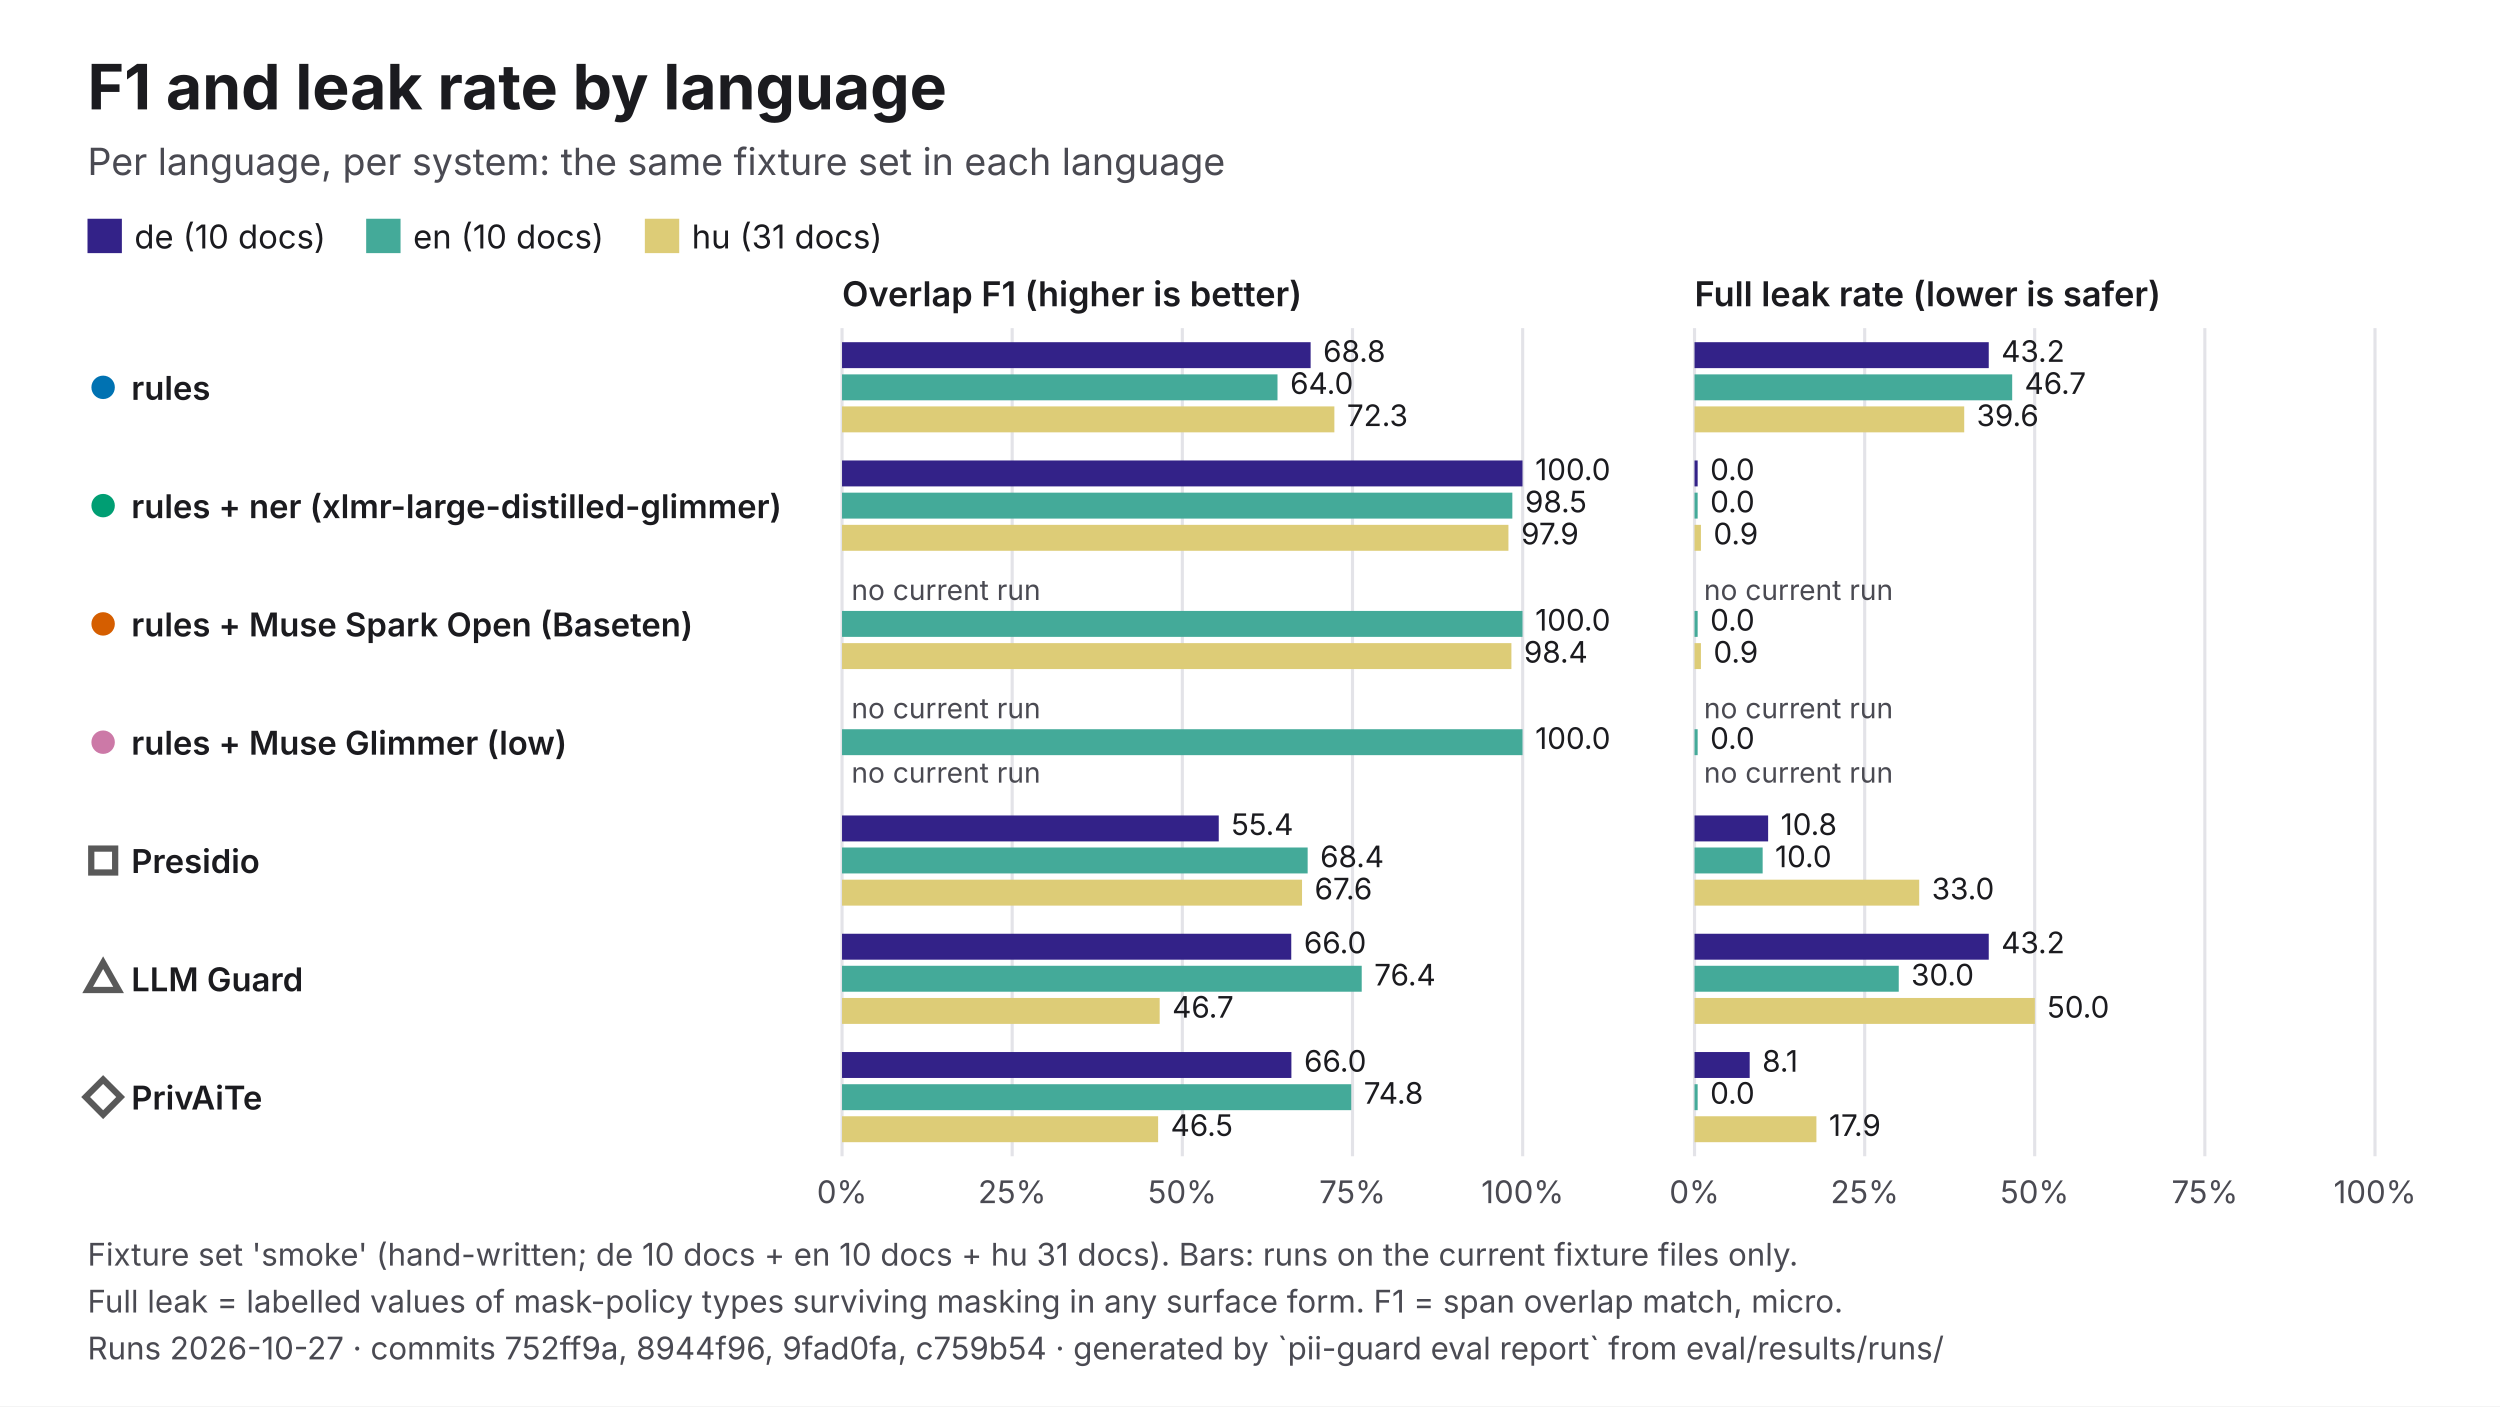
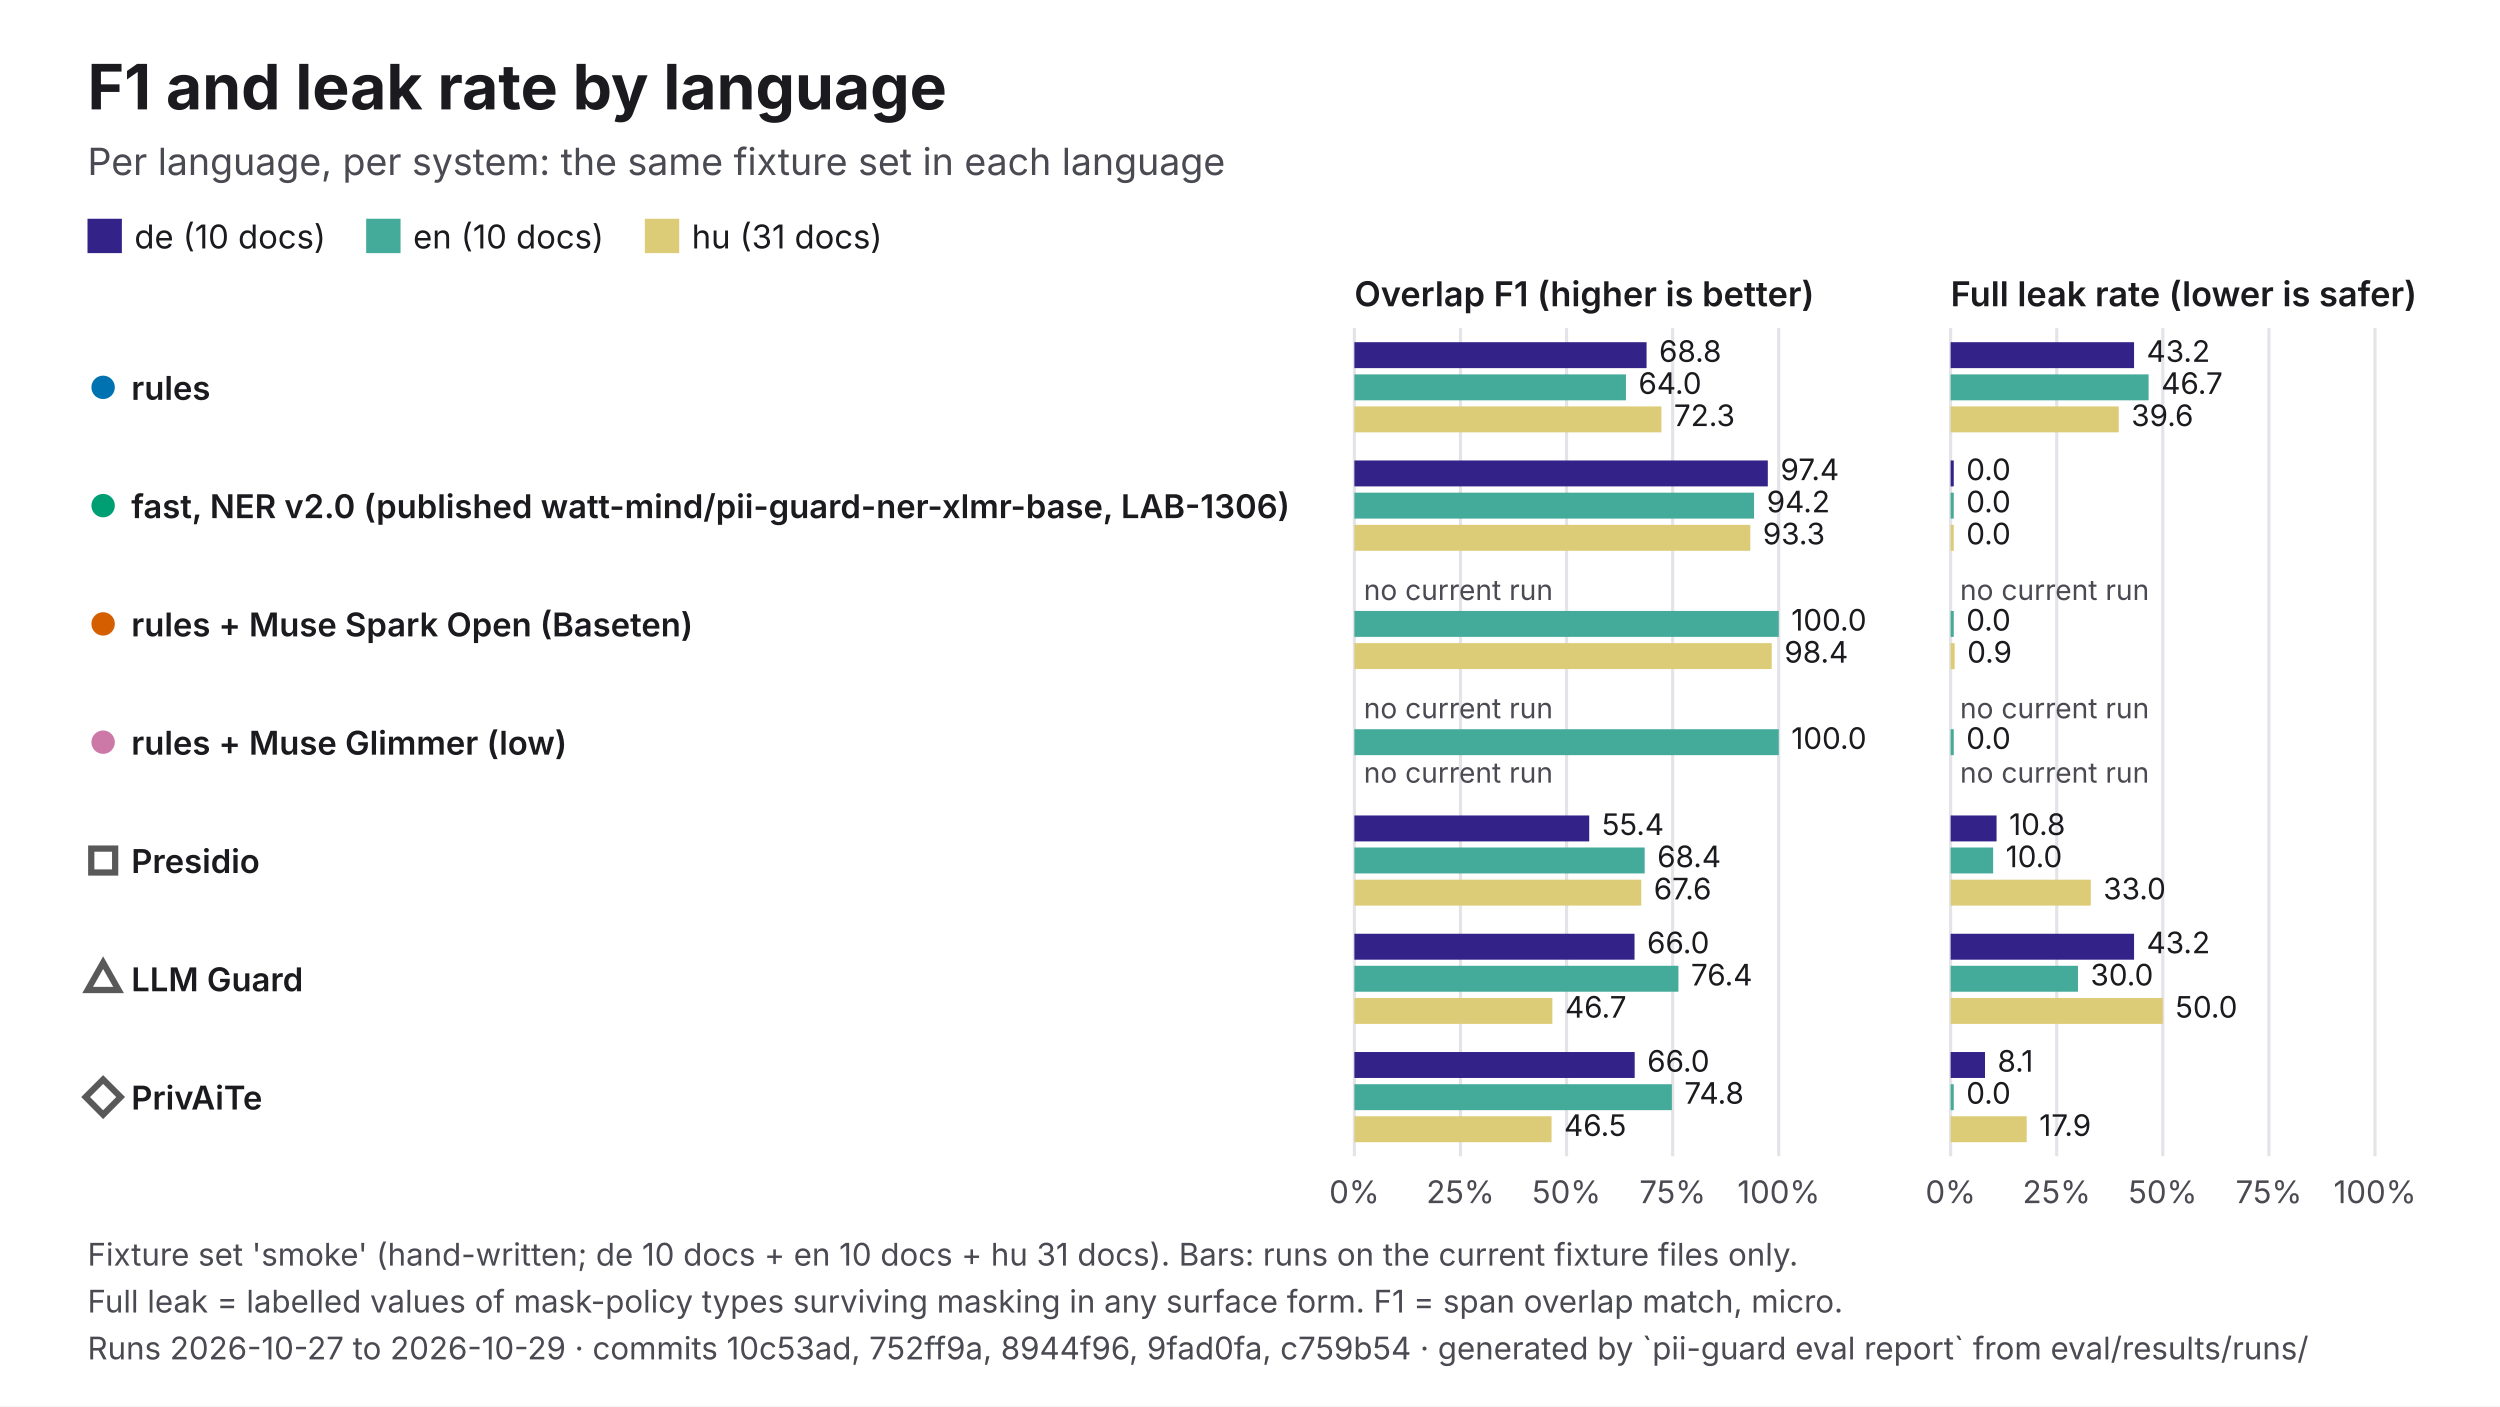
<svg xmlns="http://www.w3.org/2000/svg" viewBox="0 0 1600 900" width="1600" height="900" role="img" aria-labelledby="t d" font-family="Inter, 'Helvetica Neue', Helvetica, Arial, sans-serif">
  <rect width="1600" height="900" fill="#FFFFFF" />
  <text x="56" y="70" font-size="40" fill="#1B1B1F" font-weight="700">F1 and leak rate by language</text>
  <text x="56" y="112" font-size="24" fill="#4A4A52">Per language, per system: the same fixture set in each language</text>
  <rect x="56" y="140" width="22" height="22" fill="#332288" />
  <text x="86" y="159" font-size="21" fill="#1B1B1F">de (10 docs)</text>
  <rect x="234.35" y="140" width="22" height="22" fill="#44AA99" />
  <text x="264.4" y="159" font-size="21" fill="#1B1B1F">en (10 docs)</text>
  <rect x="412.7" y="140" width="22" height="22" fill="#DDCC77" />
  <text x="442.7" y="159" font-size="21" fill="#1B1B1F">hu (31 docs)</text>
-   <text x="538.9" y="196" font-size="22" fill="#1B1B1F" font-weight="600">Overlap F1 (higher is better)</text>
-   <line x1="538.9" y1="210" x2="538.9" y2="740" stroke="#E3E3E8" stroke-width="2" />
-   <text x="538.9" y="770" font-size="20" fill="#4A4A52" text-anchor="middle">0%</text>
-   <line x1="647.8" y1="210" x2="647.8" y2="740" stroke="#E3E3E8" stroke-width="2" />
-   <text x="647.8" y="770" font-size="20" fill="#4A4A52" text-anchor="middle">25%</text>
-   <line x1="756.7" y1="210" x2="756.7" y2="740" stroke="#E3E3E8" stroke-width="2" />
-   <text x="756.7" y="770" font-size="20" fill="#4A4A52" text-anchor="middle">50%</text>
-   <line x1="865.6" y1="210" x2="865.6" y2="740" stroke="#E3E3E8" stroke-width="2" />
-   <text x="865.6" y="770" font-size="20" fill="#4A4A52" text-anchor="middle">75%</text>
-   <line x1="974.5" y1="210" x2="974.5" y2="740" stroke="#E3E3E8" stroke-width="2" />
-   <text x="974.5" y="770" font-size="20" fill="#4A4A52" text-anchor="middle">100%</text>
-   <text x="1084.5" y="196" font-size="22" fill="#1B1B1F" font-weight="600">Full leak rate (lower is safer)</text>
-   <line x1="1084.5" y1="210" x2="1084.5" y2="740" stroke="#E3E3E8" stroke-width="2" />
-   <text x="1084.5" y="770" font-size="20" fill="#4A4A52" text-anchor="middle">0%</text>
-   <line x1="1193.4" y1="210" x2="1193.4" y2="740" stroke="#E3E3E8" stroke-width="2" />
-   <text x="1193.4" y="770" font-size="20" fill="#4A4A52" text-anchor="middle">25%</text>
-   <line x1="1302.2" y1="210" x2="1302.2" y2="740" stroke="#E3E3E8" stroke-width="2" />
-   <text x="1302.2" y="770" font-size="20" fill="#4A4A52" text-anchor="middle">50%</text>
-   <line x1="1411.1" y1="210" x2="1411.1" y2="740" stroke="#E3E3E8" stroke-width="2" />
-   <text x="1411.1" y="770" font-size="20" fill="#4A4A52" text-anchor="middle">75%</text>
+   <text x="866.8" y="196" font-size="22" fill="#1B1B1F" font-weight="600">Overlap F1 (higher is better)</text>
+   <line x1="866.8" y1="210" x2="866.8" y2="740" stroke="#E3E3E8" stroke-width="2" />
+   <text x="866.8" y="770" font-size="20" fill="#4A4A52" text-anchor="middle">0%</text>
+   <line x1="934.7" y1="210" x2="934.7" y2="740" stroke="#E3E3E8" stroke-width="2" />
+   <text x="934.7" y="770" font-size="20" fill="#4A4A52" text-anchor="middle">25%</text>
+   <line x1="1002.6" y1="210" x2="1002.6" y2="740" stroke="#E3E3E8" stroke-width="2" />
+   <text x="1002.6" y="770" font-size="20" fill="#4A4A52" text-anchor="middle">50%</text>
+   <line x1="1070.5" y1="210" x2="1070.5" y2="740" stroke="#E3E3E8" stroke-width="2" />
+   <text x="1070.5" y="770" font-size="20" fill="#4A4A52" text-anchor="middle">75%</text>
+   <line x1="1138.4" y1="210" x2="1138.4" y2="740" stroke="#E3E3E8" stroke-width="2" />
+   <text x="1138.4" y="770" font-size="20" fill="#4A4A52" text-anchor="middle">100%</text>
+   <text x="1248.4" y="196" font-size="22" fill="#1B1B1F" font-weight="600">Full leak rate (lower is safer)</text>
+   <line x1="1248.4" y1="210" x2="1248.4" y2="740" stroke="#E3E3E8" stroke-width="2" />
+   <text x="1248.4" y="770" font-size="20" fill="#4A4A52" text-anchor="middle">0%</text>
+   <line x1="1316.3" y1="210" x2="1316.3" y2="740" stroke="#E3E3E8" stroke-width="2" />
+   <text x="1316.3" y="770" font-size="20" fill="#4A4A52" text-anchor="middle">25%</text>
+   <line x1="1384.2" y1="210" x2="1384.2" y2="740" stroke="#E3E3E8" stroke-width="2" />
+   <text x="1384.2" y="770" font-size="20" fill="#4A4A52" text-anchor="middle">50%</text>
+   <line x1="1452.1" y1="210" x2="1452.1" y2="740" stroke="#E3E3E8" stroke-width="2" />
+   <text x="1452.1" y="770" font-size="20" fill="#4A4A52" text-anchor="middle">75%</text>
  <line x1="1520" y1="210" x2="1520" y2="740" stroke="#E3E3E8" stroke-width="2" />
  <text x="1520" y="770" font-size="20" fill="#4A4A52" text-anchor="middle">100%</text>
  <circle cx="66" cy="247.9" r="9" fill="#0072B2" stroke="#FFFFFF" stroke-width="3" />
  <text x="84" y="255.9" font-size="21" fill="#1B1B1F" font-weight="600">rules</text>
-   <rect x="538.9" y="219" width="299.9" height="16.6" fill="#332288" />
-   <text x="846.8" y="231.6" font-size="19" fill="#1B1B1F">68.8</text>
-   <rect x="1084.5" y="219" width="188.3" height="16.6" fill="#332288" />
-   <text x="1280.8" y="231.6" font-size="19" fill="#1B1B1F">43.2</text>
-   <rect x="538.9" y="239.6" width="278.7" height="16.6" fill="#44AA99" />
-   <text x="825.7" y="252.1" font-size="19" fill="#1B1B1F">64.0</text>
-   <rect x="1084.5" y="239.6" width="203.3" height="16.6" fill="#44AA99" />
-   <text x="1295.7" y="252.1" font-size="19" fill="#1B1B1F">46.7</text>
-   <rect x="538.9" y="260.1" width="315.1" height="16.6" fill="#DDCC77" />
-   <text x="862" y="272.7" font-size="19" fill="#1B1B1F">72.3</text>
-   <rect x="1084.5" y="260.1" width="172.6" height="16.6" fill="#DDCC77" />
-   <text x="1265" y="272.7" font-size="19" fill="#1B1B1F">39.6</text>
+   <rect x="866.8" y="219" width="187" height="16.6" fill="#332288" />
+   <text x="1061.8" y="231.6" font-size="19" fill="#1B1B1F">68.8</text>
+   <rect x="1248.4" y="219" width="117.4" height="16.6" fill="#332288" />
+   <text x="1373.8" y="231.6" font-size="19" fill="#1B1B1F">43.2</text>
+   <rect x="866.8" y="239.6" width="173.8" height="16.6" fill="#44AA99" />
+   <text x="1048.6" y="252.1" font-size="19" fill="#1B1B1F">64.0</text>
+   <rect x="1248.4" y="239.6" width="126.7" height="16.6" fill="#44AA99" />
+   <text x="1383.2" y="252.1" font-size="19" fill="#1B1B1F">46.7</text>
+   <rect x="866.8" y="260.1" width="196.5" height="16.6" fill="#DDCC77" />
+   <text x="1071.3" y="272.7" font-size="19" fill="#1B1B1F">72.3</text>
+   <rect x="1248.4" y="260.1" width="107.6" height="16.6" fill="#DDCC77" />
+   <text x="1364" y="272.7" font-size="19" fill="#1B1B1F">39.6</text>
  <circle cx="66" cy="323.6" r="9" fill="#009E73" stroke="#FFFFFF" stroke-width="3" />
-   <text x="84" y="331.6" font-size="21" fill="#1B1B1F" font-weight="600">rules + ner (xlmr-large-distilled-glimmer)</text>
-   <rect x="538.9" y="294.7" width="435.5" height="16.6" fill="#332288" />
-   <text x="982.5" y="307.3" font-size="19" fill="#1B1B1F">100.0</text>
-   <rect x="1084.5" y="294.7" width="2" height="16.6" fill="#332288" />
-   <text x="1094.5" y="307.3" font-size="19" fill="#1B1B1F">0.0</text>
-   <rect x="538.9" y="315.3" width="429" height="16.6" fill="#44AA99" />
-   <text x="976" y="327.9" font-size="19" fill="#1B1B1F">98.5</text>
-   <rect x="1084.5" y="315.3" width="2" height="16.6" fill="#44AA99" />
-   <text x="1094.5" y="327.9" font-size="19" fill="#1B1B1F">0.0</text>
-   <rect x="538.9" y="335.9" width="426.5" height="16.6" fill="#DDCC77" />
-   <text x="973.5" y="348.4" font-size="19" fill="#1B1B1F">97.9</text>
-   <rect x="1084.5" y="335.9" width="4.1" height="16.6" fill="#DDCC77" />
-   <text x="1096.6" y="348.4" font-size="19" fill="#1B1B1F">0.9</text>
+   <text x="84" y="331.6" font-size="21" fill="#1B1B1F" font-weight="600">fast, NER v2.0 (published watt-mind/pii-guard-ner-xlmr-base, LAB-1306)</text>
+   <rect x="866.8" y="294.7" width="264.6" height="16.6" fill="#332288" />
+   <text x="1139.5" y="307.3" font-size="19" fill="#1B1B1F">97.4</text>
+   <rect x="1248.4" y="294.7" width="2" height="16.6" fill="#332288" />
+   <text x="1258.4" y="307.3" font-size="19" fill="#1B1B1F">0.0</text>
+   <rect x="866.8" y="315.3" width="255.8" height="16.6" fill="#44AA99" />
+   <text x="1130.7" y="327.9" font-size="19" fill="#1B1B1F">94.2</text>
+   <rect x="1248.4" y="315.3" width="2" height="16.6" fill="#44AA99" />
+   <text x="1258.4" y="327.9" font-size="19" fill="#1B1B1F">0.0</text>
+   <rect x="866.8" y="335.9" width="253.4" height="16.6" fill="#DDCC77" />
+   <text x="1128.2" y="348.4" font-size="19" fill="#1B1B1F">93.3</text>
+   <rect x="1248.4" y="335.9" width="2" height="16.6" fill="#DDCC77" />
+   <text x="1258.4" y="348.4" font-size="19" fill="#1B1B1F">0.0</text>
  <circle cx="66" cy="399.3" r="9" fill="#D55E00" stroke="#FFFFFF" stroke-width="3" />
  <text x="84" y="407.3" font-size="21" fill="#1B1B1F" font-weight="600">rules + Muse Spark Open (Baseten)</text>
-   <text x="544.9" y="384" font-size="18" fill="#4A4A52">no current run</text>
-   <text x="1090.5" y="384" font-size="18" fill="#4A4A52">no current run</text>
-   <rect x="538.9" y="391" width="435.5" height="16.6" fill="#44AA99" />
-   <text x="982.5" y="403.6" font-size="19" fill="#1B1B1F">100.0</text>
-   <rect x="1084.5" y="391" width="2" height="16.6" fill="#44AA99" />
-   <text x="1094.5" y="403.6" font-size="19" fill="#1B1B1F">0.0</text>
-   <rect x="538.9" y="411.6" width="428.4" height="16.6" fill="#DDCC77" />
-   <text x="975.3" y="424.1" font-size="19" fill="#1B1B1F">98.4</text>
-   <rect x="1084.5" y="411.6" width="4.1" height="16.6" fill="#DDCC77" />
-   <text x="1096.6" y="424.1" font-size="19" fill="#1B1B1F">0.9</text>
+   <text x="872.8" y="384" font-size="18" fill="#4A4A52">no current run</text>
+   <text x="1254.4" y="384" font-size="18" fill="#4A4A52">no current run</text>
+   <rect x="866.8" y="391" width="271.6" height="16.6" fill="#44AA99" />
+   <text x="1146.4" y="403.6" font-size="19" fill="#1B1B1F">100.0</text>
+   <rect x="1248.4" y="391" width="2" height="16.6" fill="#44AA99" />
+   <text x="1258.4" y="403.6" font-size="19" fill="#1B1B1F">0.0</text>
+   <rect x="866.8" y="411.6" width="267.1" height="16.6" fill="#DDCC77" />
+   <text x="1142" y="424.1" font-size="19" fill="#1B1B1F">98.4</text>
+   <rect x="1248.4" y="411.6" width="2.6" height="16.6" fill="#DDCC77" />
+   <text x="1259" y="424.1" font-size="19" fill="#1B1B1F">0.9</text>
  <circle cx="66" cy="475" r="9" fill="#CC79A7" stroke="#FFFFFF" stroke-width="3" />
  <text x="84" y="483" font-size="21" fill="#1B1B1F" font-weight="600">rules + Muse Glimmer (low)</text>
-   <text x="544.9" y="459.7" font-size="18" fill="#4A4A52">no current run</text>
-   <text x="1090.5" y="459.7" font-size="18" fill="#4A4A52">no current run</text>
-   <rect x="538.9" y="466.7" width="435.5" height="16.6" fill="#44AA99" />
-   <text x="982.5" y="479.3" font-size="19" fill="#1B1B1F">100.0</text>
-   <rect x="1084.5" y="466.7" width="2" height="16.6" fill="#44AA99" />
-   <text x="1094.5" y="479.3" font-size="19" fill="#1B1B1F">0.0</text>
-   <text x="544.9" y="500.9" font-size="18" fill="#4A4A52">no current run</text>
-   <text x="1090.5" y="500.9" font-size="18" fill="#4A4A52">no current run</text>
+   <text x="872.8" y="459.7" font-size="18" fill="#4A4A52">no current run</text>
+   <text x="1254.4" y="459.7" font-size="18" fill="#4A4A52">no current run</text>
+   <rect x="866.8" y="466.7" width="271.6" height="16.6" fill="#44AA99" />
+   <text x="1146.4" y="479.3" font-size="19" fill="#1B1B1F">100.0</text>
+   <rect x="1248.4" y="466.7" width="2" height="16.6" fill="#44AA99" />
+   <text x="1258.4" y="479.3" font-size="19" fill="#1B1B1F">0.0</text>
+   <text x="872.8" y="500.9" font-size="18" fill="#4A4A52">no current run</text>
+   <text x="1254.4" y="500.9" font-size="18" fill="#4A4A52">no current run</text>
  <rect x="58.4" y="543.1" width="15.3" height="15.3" fill="#FFFFFF" stroke="#595959" stroke-width="4" />
  <text x="84" y="558.7" font-size="21" fill="#1B1B1F" font-weight="600">Presidio</text>
-   <rect x="538.9" y="521.9" width="241.1" height="16.6" fill="#332288" />
-   <text x="788" y="534.4" font-size="19" fill="#1B1B1F">55.4</text>
-   <rect x="1084.5" y="521.9" width="47.1" height="16.6" fill="#332288" />
-   <text x="1139.6" y="534.4" font-size="19" fill="#1B1B1F">10.8</text>
-   <rect x="538.9" y="542.4" width="298" height="16.6" fill="#44AA99" />
-   <text x="844.9" y="555" font-size="19" fill="#1B1B1F">68.4</text>
-   <rect x="1084.5" y="542.4" width="43.6" height="16.6" fill="#44AA99" />
-   <text x="1136" y="555" font-size="19" fill="#1B1B1F">10.0</text>
-   <rect x="538.9" y="563" width="294.4" height="16.6" fill="#DDCC77" />
-   <text x="841.3" y="575.6" font-size="19" fill="#1B1B1F">67.6</text>
-   <rect x="1084.5" y="563" width="143.8" height="16.6" fill="#DDCC77" />
-   <text x="1236.3" y="575.6" font-size="19" fill="#1B1B1F">33.0</text>
+   <rect x="866.8" y="521.9" width="150.3" height="16.6" fill="#332288" />
+   <text x="1025.2" y="534.4" font-size="19" fill="#1B1B1F">55.4</text>
+   <rect x="1248.4" y="521.9" width="29.4" height="16.6" fill="#332288" />
+   <text x="1285.8" y="534.4" font-size="19" fill="#1B1B1F">10.8</text>
+   <rect x="866.8" y="542.4" width="185.8" height="16.6" fill="#44AA99" />
+   <text x="1060.6" y="555" font-size="19" fill="#1B1B1F">68.4</text>
+   <rect x="1248.4" y="542.4" width="27.2" height="16.6" fill="#44AA99" />
+   <text x="1283.6" y="555" font-size="19" fill="#1B1B1F">10.0</text>
+   <rect x="866.8" y="563" width="183.6" height="16.6" fill="#DDCC77" />
+   <text x="1058.4" y="575.6" font-size="19" fill="#1B1B1F">67.6</text>
+   <rect x="1248.4" y="563" width="89.7" height="16.6" fill="#DDCC77" />
+   <text x="1346.1" y="575.6" font-size="19" fill="#1B1B1F">33.0</text>
  <polygon points="66,616.1 75.9,633.6 56.1,633.6" fill="#FFFFFF" stroke="#595959" stroke-width="4" />
  <text x="84" y="634.4" font-size="21" fill="#1B1B1F" font-weight="600">LLM Guard</text>
-   <rect x="538.9" y="597.6" width="287.5" height="16.6" fill="#332288" />
-   <text x="834.5" y="610.1" font-size="19" fill="#1B1B1F">66.0</text>
-   <rect x="1084.5" y="597.6" width="188.3" height="16.6" fill="#332288" />
-   <text x="1280.8" y="610.1" font-size="19" fill="#1B1B1F">43.2</text>
-   <rect x="538.9" y="618.1" width="332.6" height="16.6" fill="#44AA99" />
-   <text x="879.5" y="630.7" font-size="19" fill="#1B1B1F">76.4</text>
-   <rect x="1084.5" y="618.1" width="130.7" height="16.6" fill="#44AA99" />
-   <text x="1223.1" y="630.7" font-size="19" fill="#1B1B1F">30.0</text>
-   <rect x="538.9" y="638.7" width="203.3" height="16.6" fill="#DDCC77" />
-   <text x="750.2" y="651.3" font-size="19" fill="#1B1B1F">46.7</text>
-   <rect x="1084.5" y="638.7" width="217.8" height="16.6" fill="#DDCC77" />
-   <text x="1310.2" y="651.3" font-size="19" fill="#1B1B1F">50.0</text>
+   <rect x="866.8" y="597.6" width="179.3" height="16.6" fill="#332288" />
+   <text x="1054.1" y="610.1" font-size="19" fill="#1B1B1F">66.0</text>
+   <rect x="1248.4" y="597.6" width="117.4" height="16.6" fill="#332288" />
+   <text x="1373.8" y="610.1" font-size="19" fill="#1B1B1F">43.2</text>
+   <rect x="866.8" y="618.1" width="207.4" height="16.6" fill="#44AA99" />
+   <text x="1082.2" y="630.7" font-size="19" fill="#1B1B1F">76.4</text>
+   <rect x="1248.4" y="618.1" width="81.5" height="16.6" fill="#44AA99" />
+   <text x="1337.9" y="630.7" font-size="19" fill="#1B1B1F">30.0</text>
+   <rect x="866.8" y="638.7" width="126.7" height="16.6" fill="#DDCC77" />
+   <text x="1001.6" y="651.3" font-size="19" fill="#1B1B1F">46.7</text>
+   <rect x="1248.4" y="638.7" width="135.8" height="16.6" fill="#DDCC77" />
+   <text x="1392.2" y="651.3" font-size="19" fill="#1B1B1F">50.0</text>
  <polygon points="66,690.9 77.2,702.1 66,713.4 54.8,702.1" fill="#FFFFFF" stroke="#595959" stroke-width="4" />
  <text x="84" y="710.1" font-size="21" fill="#1B1B1F" font-weight="600">PrivAiTe</text>
-   <rect x="538.9" y="673.3" width="287.6" height="16.6" fill="#332288" />
-   <text x="834.6" y="685.9" font-size="19" fill="#1B1B1F">66.0</text>
-   <rect x="1084.5" y="673.3" width="35.3" height="16.6" fill="#332288" />
-   <text x="1127.8" y="685.9" font-size="19" fill="#1B1B1F">8.1</text>
-   <rect x="538.9" y="693.9" width="325.9" height="16.6" fill="#44AA99" />
-   <text x="872.8" y="706.4" font-size="19" fill="#1B1B1F">74.8</text>
-   <rect x="1084.5" y="693.9" width="2" height="16.6" fill="#44AA99" />
-   <text x="1094.5" y="706.4" font-size="19" fill="#1B1B1F">0.0</text>
-   <rect x="538.9" y="714.4" width="202.3" height="16.6" fill="#DDCC77" />
-   <text x="749.2" y="727" font-size="19" fill="#1B1B1F">46.5</text>
-   <rect x="1084.5" y="714.4" width="78" height="16.6" fill="#DDCC77" />
-   <text x="1170.5" y="727" font-size="19" fill="#1B1B1F">17.9</text>
+   <rect x="866.8" y="673.3" width="179.4" height="16.6" fill="#332288" />
+   <text x="1054.2" y="685.9" font-size="19" fill="#1B1B1F">66.0</text>
+   <rect x="1248.4" y="673.3" width="22" height="16.6" fill="#332288" />
+   <text x="1278.4" y="685.9" font-size="19" fill="#1B1B1F">8.1</text>
+   <rect x="866.8" y="693.9" width="203.2" height="16.6" fill="#44AA99" />
+   <text x="1078" y="706.4" font-size="19" fill="#1B1B1F">74.8</text>
+   <rect x="1248.4" y="693.9" width="2" height="16.6" fill="#44AA99" />
+   <text x="1258.4" y="706.4" font-size="19" fill="#1B1B1F">0.0</text>
+   <rect x="866.8" y="714.4" width="126.2" height="16.6" fill="#DDCC77" />
+   <text x="1001" y="727" font-size="19" fill="#1B1B1F">46.5</text>
+   <rect x="1248.4" y="714.4" width="48.7" height="16.6" fill="#DDCC77" />
+   <text x="1305.1" y="727" font-size="19" fill="#1B1B1F">17.9</text>
  <text x="56" y="810" font-size="20" fill="#4A4A52">Fixture set 'smoke' (hand-written; de 10 docs + en 10 docs + hu 31 docs). Bars: runs on the current fixture files only.</text>
  <text x="56" y="840" font-size="20" fill="#4A4A52">Full leak = labelled values of mask-policy types surviving masking in any surface form. F1 = span overlap match, micro.</text>
-   <text x="56" y="870" font-size="20" fill="#4A4A52">Runs 2026-10-27 · commits 752ff9a, 8944f96, 9fad0fa, c759b54 · generated by `pii-guard eval report` from eval/results/runs/</text>
+   <text x="56" y="870" font-size="20" fill="#4A4A52">Runs 2026-10-27 to 2026-10-29 · commits 10c53ad, 752ff9a, 8944f96, 9fad0fa, c759b54 · generated by `pii-guard eval report` from eval/results/runs/</text>
</svg>
